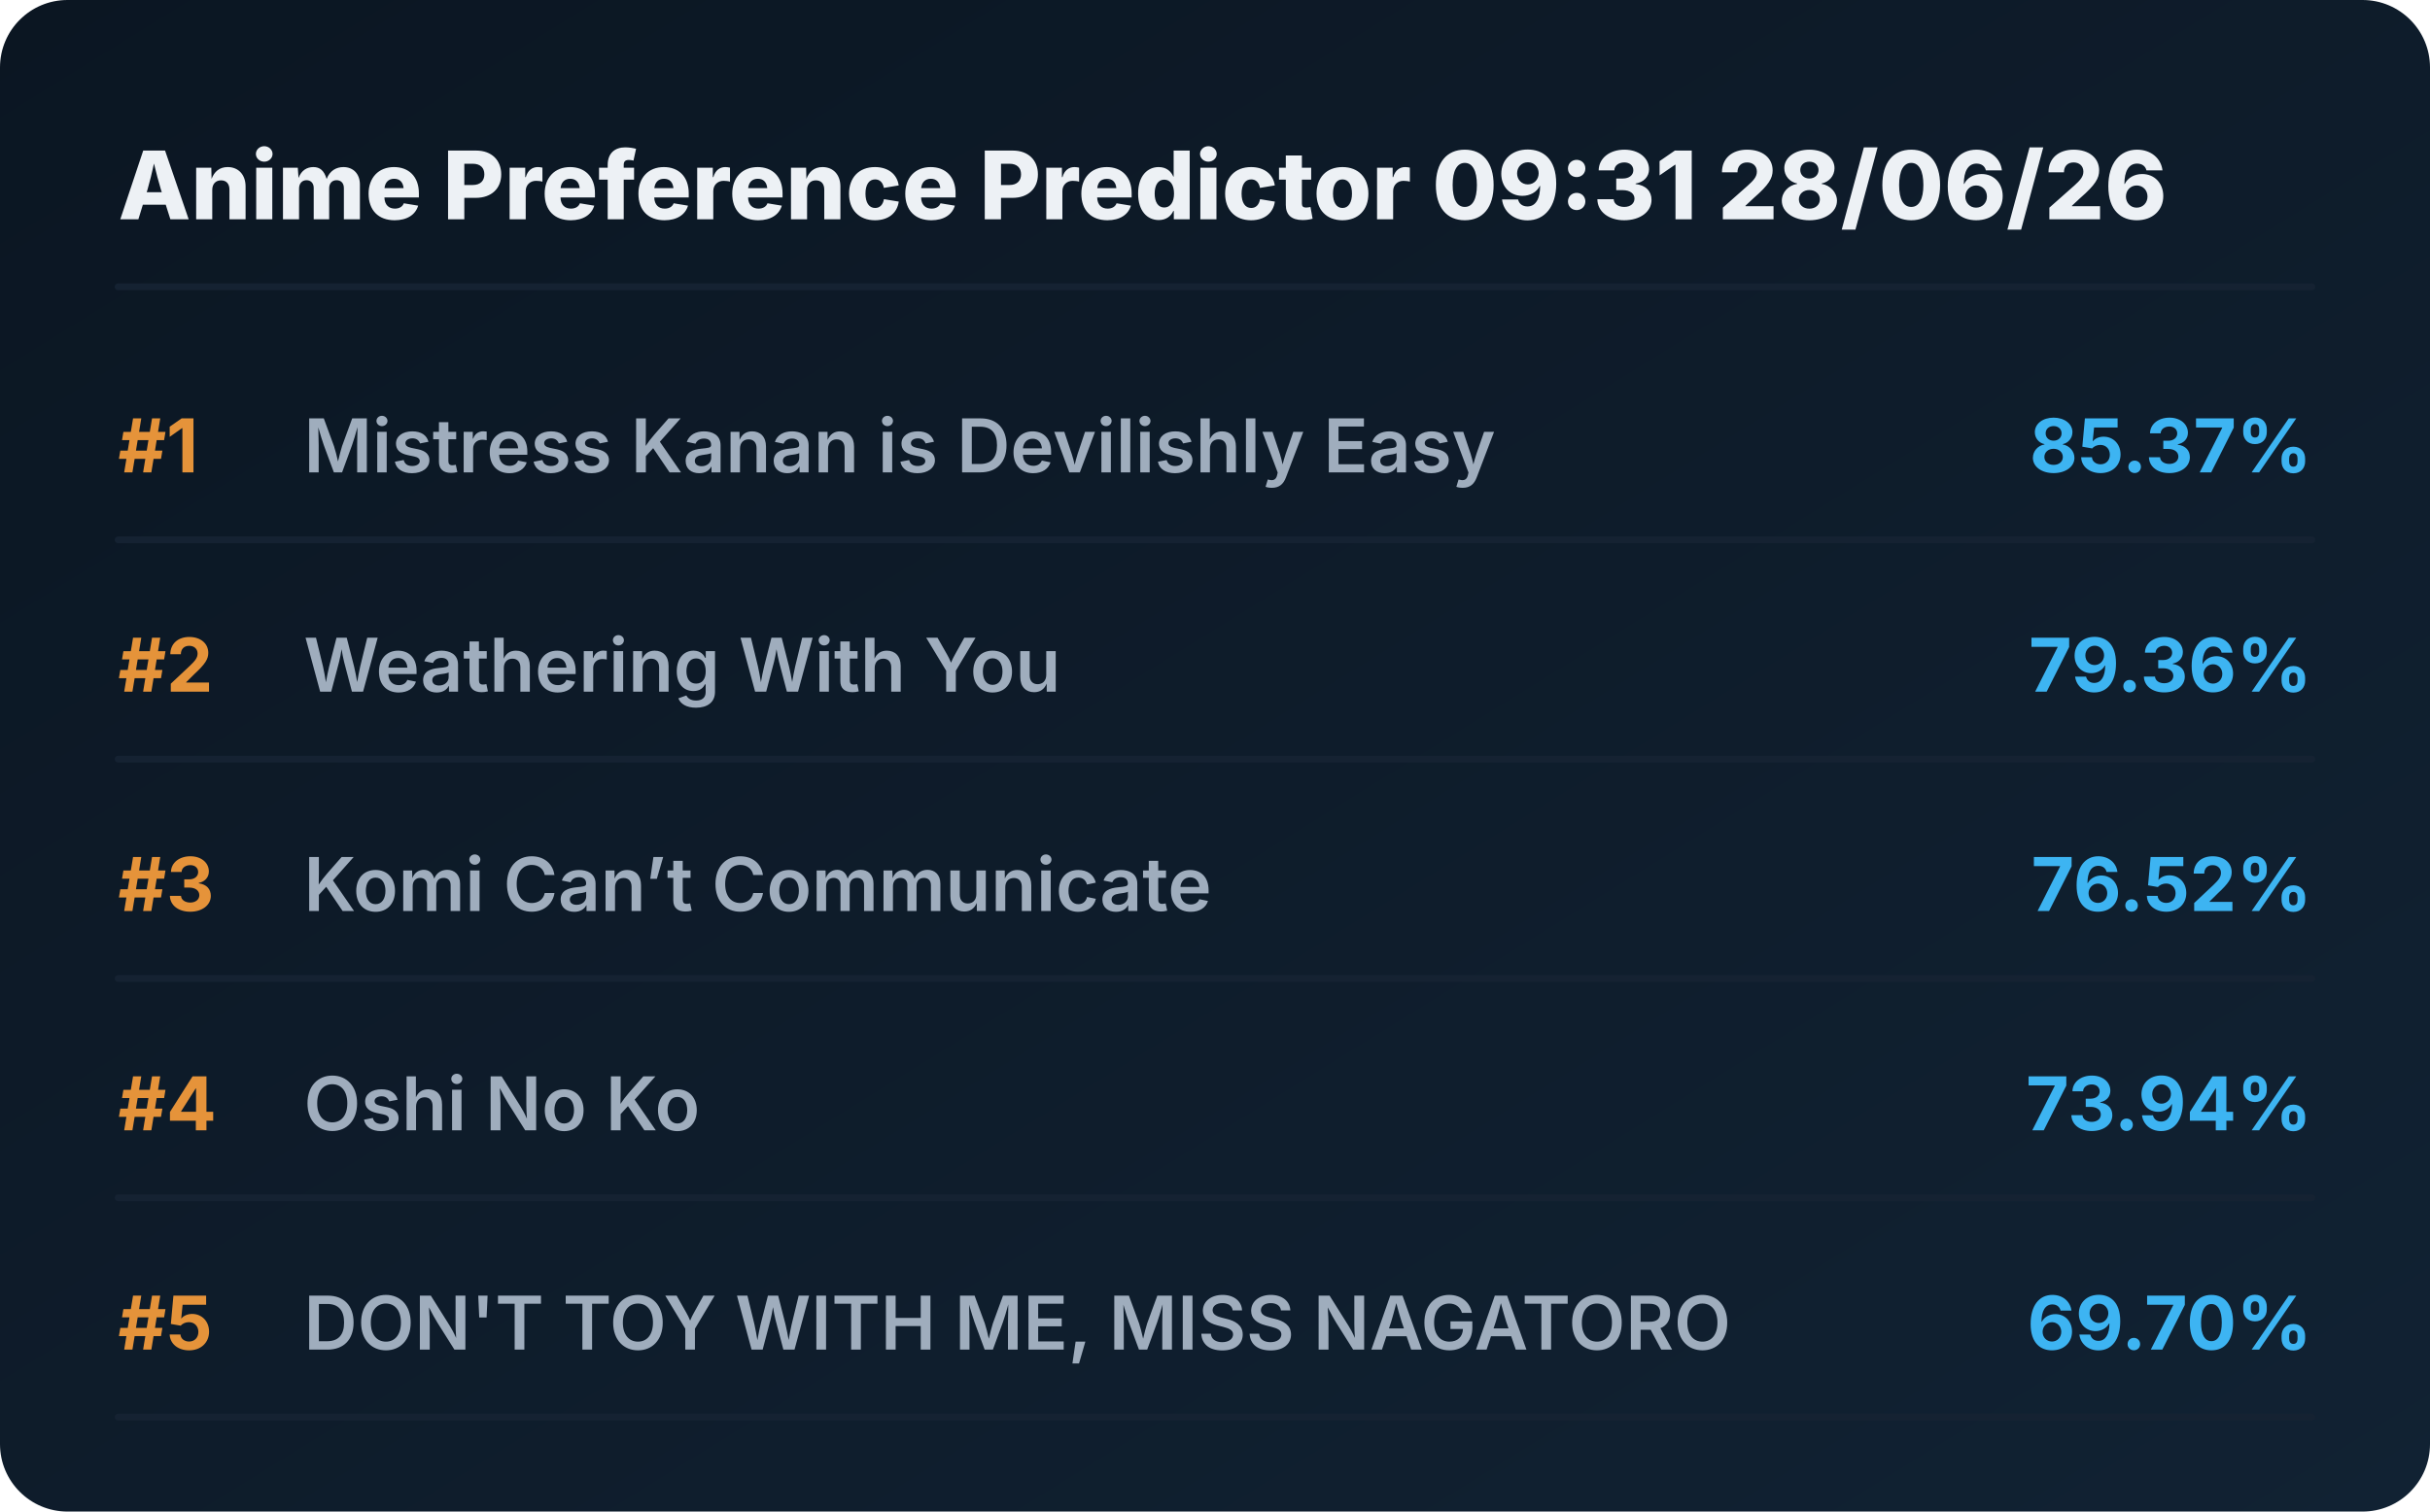
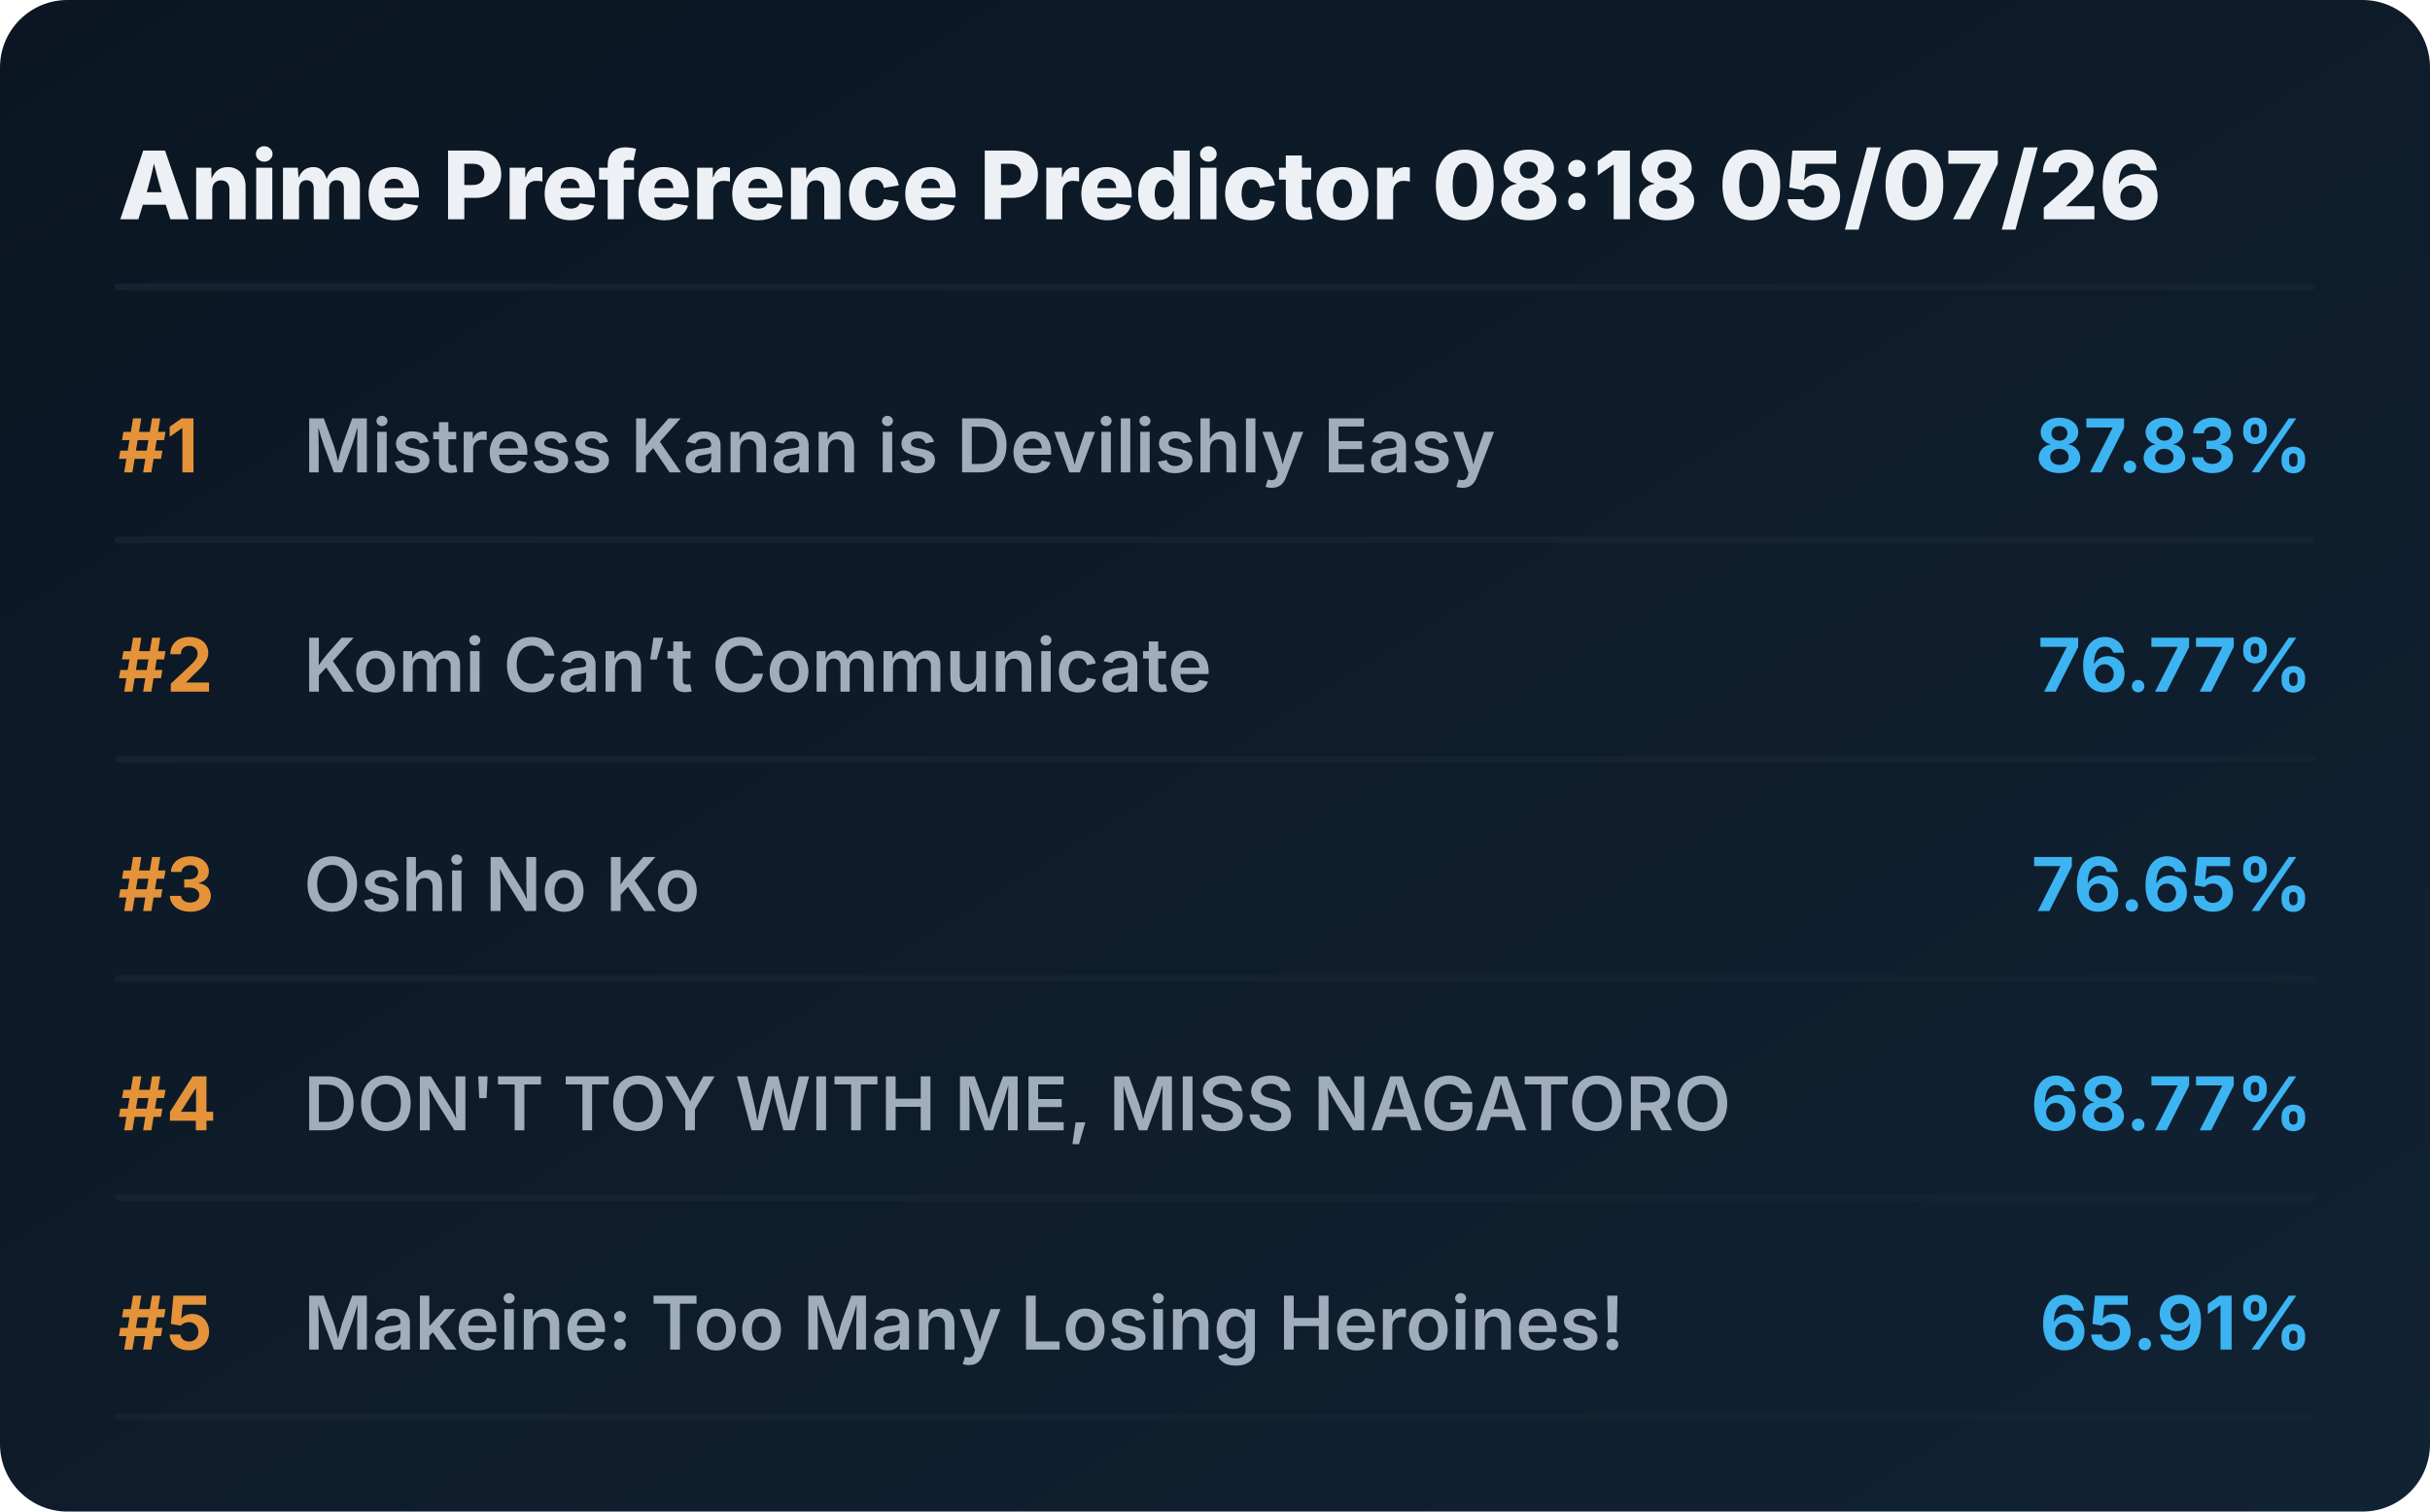
<svg xmlns="http://www.w3.org/2000/svg" viewBox="0 0 720 448" preserveAspectRatio="xMidYMid meet" style="width: 100%; height: auto; max-width: 720px;">
  <defs>
    <linearGradient id="boxGrad" x1="0%" y1="0%" x2="100%" y2="100%">
      <stop offset="0%" stop-color="#0b1622" />
      <stop offset="100%" stop-color="#112233" />
    </linearGradient>
    <clipPath id="titleClip">
      <rect x="90" y="0" width="510" height="100%" />
    </clipPath>
  </defs>
  <style>
    .bg { fill: url(#boxGrad); rx: 20px; }
    .header { font-family: 'Overpass', 'Inter', system-ui, sans-serif; font-weight: 800; font-size: 28px; fill: #edf1f5; }
    .rank { font-family: 'Overpass', 'Inter', system-ui, sans-serif; font-weight: 700; font-size: 22px; fill: #e5933a; }
    .title { font-family: 'Overpass', 'Inter', system-ui, sans-serif; font-weight: 600; font-size: 22px; fill: #9fadbd; }
    .score { font-family: 'Overpass', 'Inter', system-ui, sans-serif; font-weight: 700; font-size: 22px; fill: #3db4f2; }
    .line { stroke: #152232; stroke-width: 2; stroke-linecap: round; }
  </style>
  <rect class="bg" width="720" height="448" />
-   <text x="35" y="65" class="header">Anime Preference Predictor 09:31 28/06/26</text>
+   <text x="35" y="65" class="header">Anime Preference Predictor 08:18 05/07/26</text>
  <line x1="35" y1="85" x2="685" y2="85" class="line" />
  <g transform="translate(0, 0)">
    <text x="35" y="140" class="rank">#1</text>
    <text x="90" y="140" class="title">Mistress Kanan is Devilishly Easy</text>
-     <text x="685" y="140" class="score" text-anchor="end">85.37%</text>
+     <text x="685" y="140" class="score" text-anchor="end">87.83%</text>
    <line x1="35" y1="160" x2="685" y2="160" class="line" />
  </g>
  <g transform="translate(0, 65)">
    <text x="35" y="140" class="rank">#2</text>
-     <text x="90" y="140" class="title">Weathering With You</text>
-     <text x="685" y="140" class="score" text-anchor="end">79.36%</text>
+     <text x="90" y="140" class="title">Komi Can’t Communicate</text>
+     <text x="685" y="140" class="score" text-anchor="end">76.77%</text>
    <line x1="35" y1="160" x2="685" y2="160" class="line" />
  </g>
  <g transform="translate(0, 130)">
    <text x="35" y="140" class="rank">#3</text>
-     <text x="90" y="140" class="title">Komi Can’t Communicate</text>
-     <text x="685" y="140" class="score" text-anchor="end">76.52%</text>
+     <text x="90" y="140" class="title">Oshi No Ko</text>
+     <text x="685" y="140" class="score" text-anchor="end">76.65%</text>
    <line x1="35" y1="160" x2="685" y2="160" class="line" />
  </g>
  <g transform="translate(0, 195)">
    <text x="35" y="140" class="rank">#4</text>
-     <text x="90" y="140" class="title">Oshi No Ko</text>
-     <text x="685" y="140" class="score" text-anchor="end">73.94%</text>
+     <text x="90" y="140" class="title">DON'T TOY WITH ME, MISS NAGATORO</text>
+     <text x="685" y="140" class="score" text-anchor="end">68.77%</text>
    <line x1="35" y1="160" x2="685" y2="160" class="line" />
  </g>
  <g transform="translate(0, 260)">
    <text x="35" y="140" class="rank">#5</text>
-     <text x="90" y="140" class="title">DON'T TOY WITH ME, MISS NAGATORO</text>
-     <text x="685" y="140" class="score" text-anchor="end">69.70%</text>
+     <text x="90" y="140" class="title">Makeine: Too Many Losing Heroines!</text>
+     <text x="685" y="140" class="score" text-anchor="end">65.91%</text>
    <line x1="35" y1="160" x2="685" y2="160" class="line" />
  </g>
</svg>
